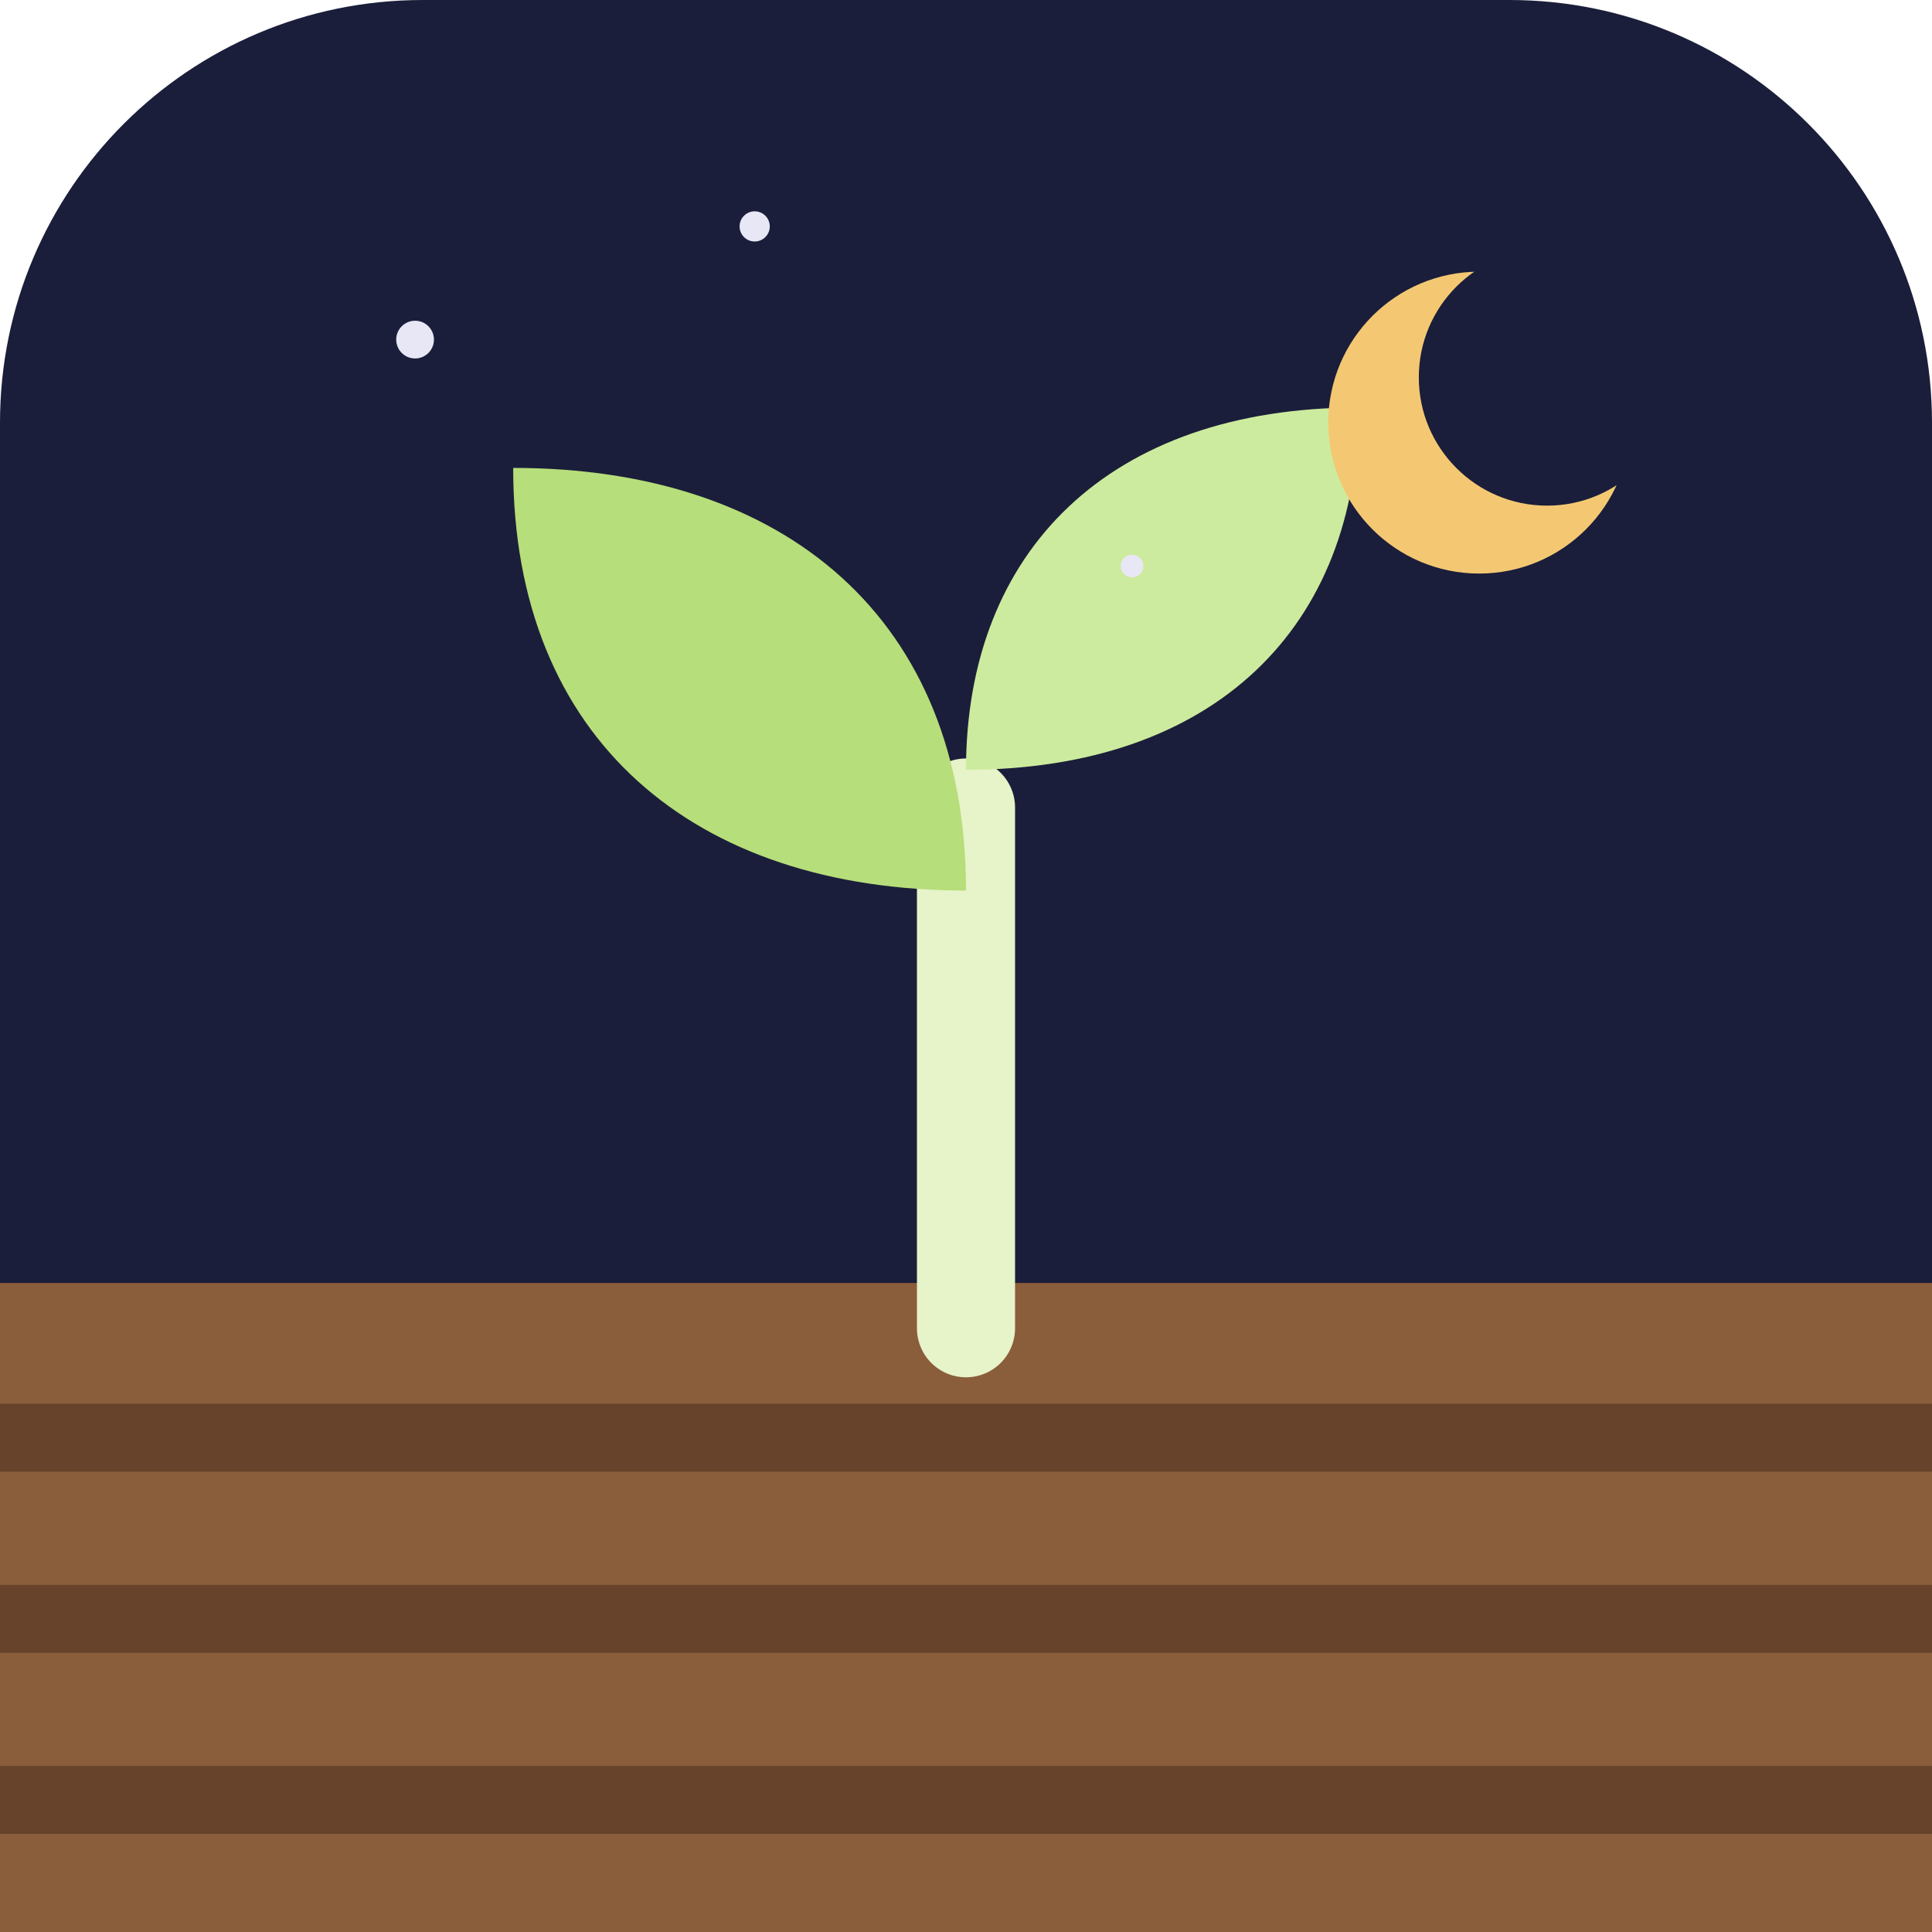
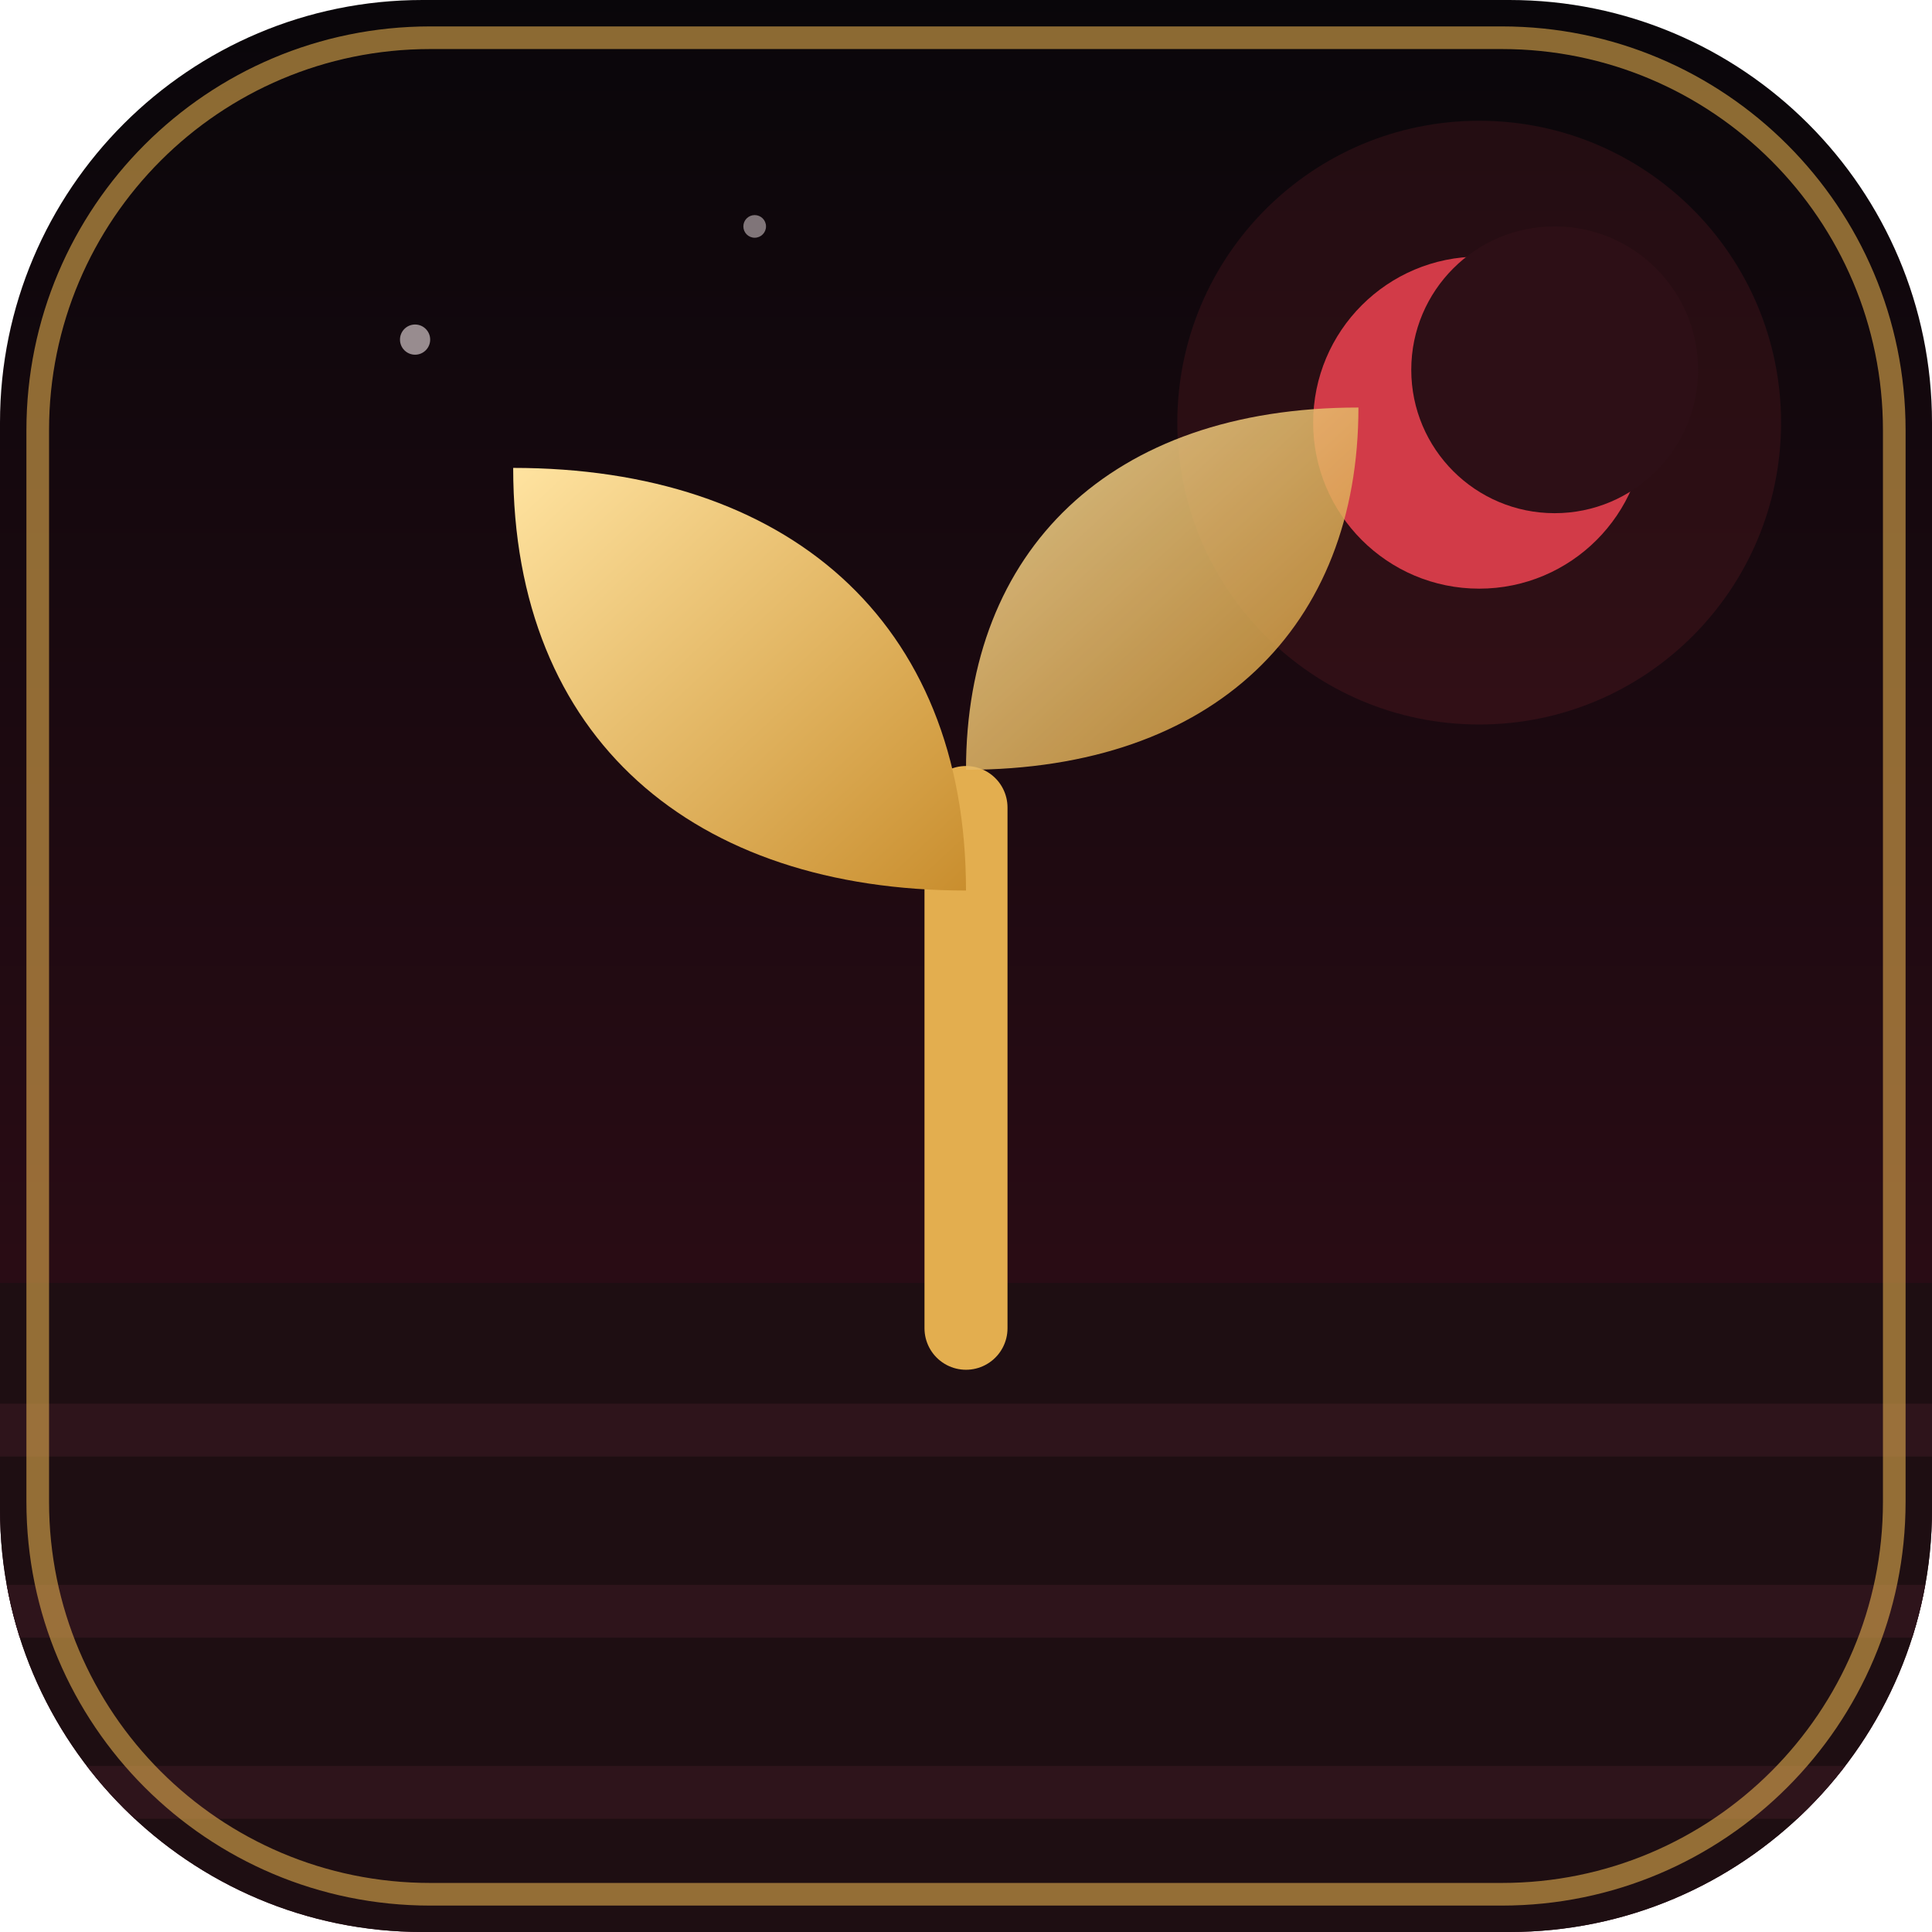
<svg xmlns="http://www.w3.org/2000/svg" viewBox="0 0 512 512">
-   <rect width="512" height="512" rx="112" fill="#1B1E3A" />
-   <rect x="0" y="340" width="512" height="172" fill="#8A5D3B" />
-   <rect x="0" y="372" width="512" height="18" fill="#66432A" />
-   <rect x="0" y="420" width="512" height="18" fill="#66432A" />
-   <rect x="0" y="468" width="512" height="18" fill="#66432A" />
-   <path d="M256 352V214" stroke="#E7F3C8" stroke-width="26" stroke-linecap="round" fill="none" />
-   <path d="M256 236c0-72-48-112-120-112 0 72 48 112 120 112z" fill="#B6DE7A" />
-   <path d="M256 204c0-58 38-96 104-96 0 58-38 96-104 96z" fill="#CDEB9E" />
-   <circle cx="392" cy="112" r="40" fill="#F4C873" />
-   <circle cx="410" cy="100" r="34" fill="#1B1E3A" />
-   <circle cx="110" cy="90" r="5" fill="#E8E7F6" />
-   <circle cx="200" cy="60" r="4" fill="#E8E7F6" />
-   <circle cx="300" cy="150" r="3" fill="#E8E7F6" />
+   <defs>
+     <linearGradient id="sky" x1="0" y1="0" x2="0" y2="1">
+       <stop offset="0" stop-color="#09060A" />
+       <stop offset="1" stop-color="#3A0F1A" />
+     </linearGradient>
+     <linearGradient id="leaf" x1="0" y1="0" x2="1" y2="1">
+       <stop offset="0" stop-color="#FFE3A0" />
+       <stop offset="1" stop-color="#C98E2E" />
+     </linearGradient>
+     <clipPath id="c">
+       <rect width="512" height="512" rx="112" />
+     </clipPath>
+   </defs>
+   <g clip-path="url(#c)">
+     <rect width="512" height="512" fill="url(#sky)" />
+     <circle cx="392" cy="112" r="44" fill="#D23B48" />
+     <circle cx="412" cy="98" r="38" fill="#170910" />
+     <circle cx="392" cy="112" r="80" fill="#D23B48" opacity=".12" />
+     <rect x="0" y="340" width="512" height="172" fill="#1E0E12" />
+     <rect x="0" y="372" width="512" height="14" fill="#2E141B" />
+     <rect x="0" y="420" width="512" height="14" fill="#2E141B" />
+     <rect x="0" y="468" width="512" height="14" fill="#2E141B" />
+     <path d="M256 352V214" stroke="#E3AE4F" stroke-width="22" stroke-linecap="round" fill="none" />
+     <path d="M256 236c0-72-48-112-120-112 0 72 48 112 120 112z" fill="url(#leaf)" />
+     <path d="M256 204c0-58 38-96 104-96 0 58-38 96-104 96z" fill="url(#leaf)" opacity=".85" />
+     <circle cx="110" cy="90" r="4" fill="#F1E4E6" opacity=".6" />
+     <circle cx="200" cy="60" r="3" fill="#F1E4E6" opacity=".5" />
+   </g>
+   <rect x="10" y="10" width="492" height="492" rx="104" fill="none" stroke="#E3AE4F" stroke-width="6" opacity=".6" />
</svg>
